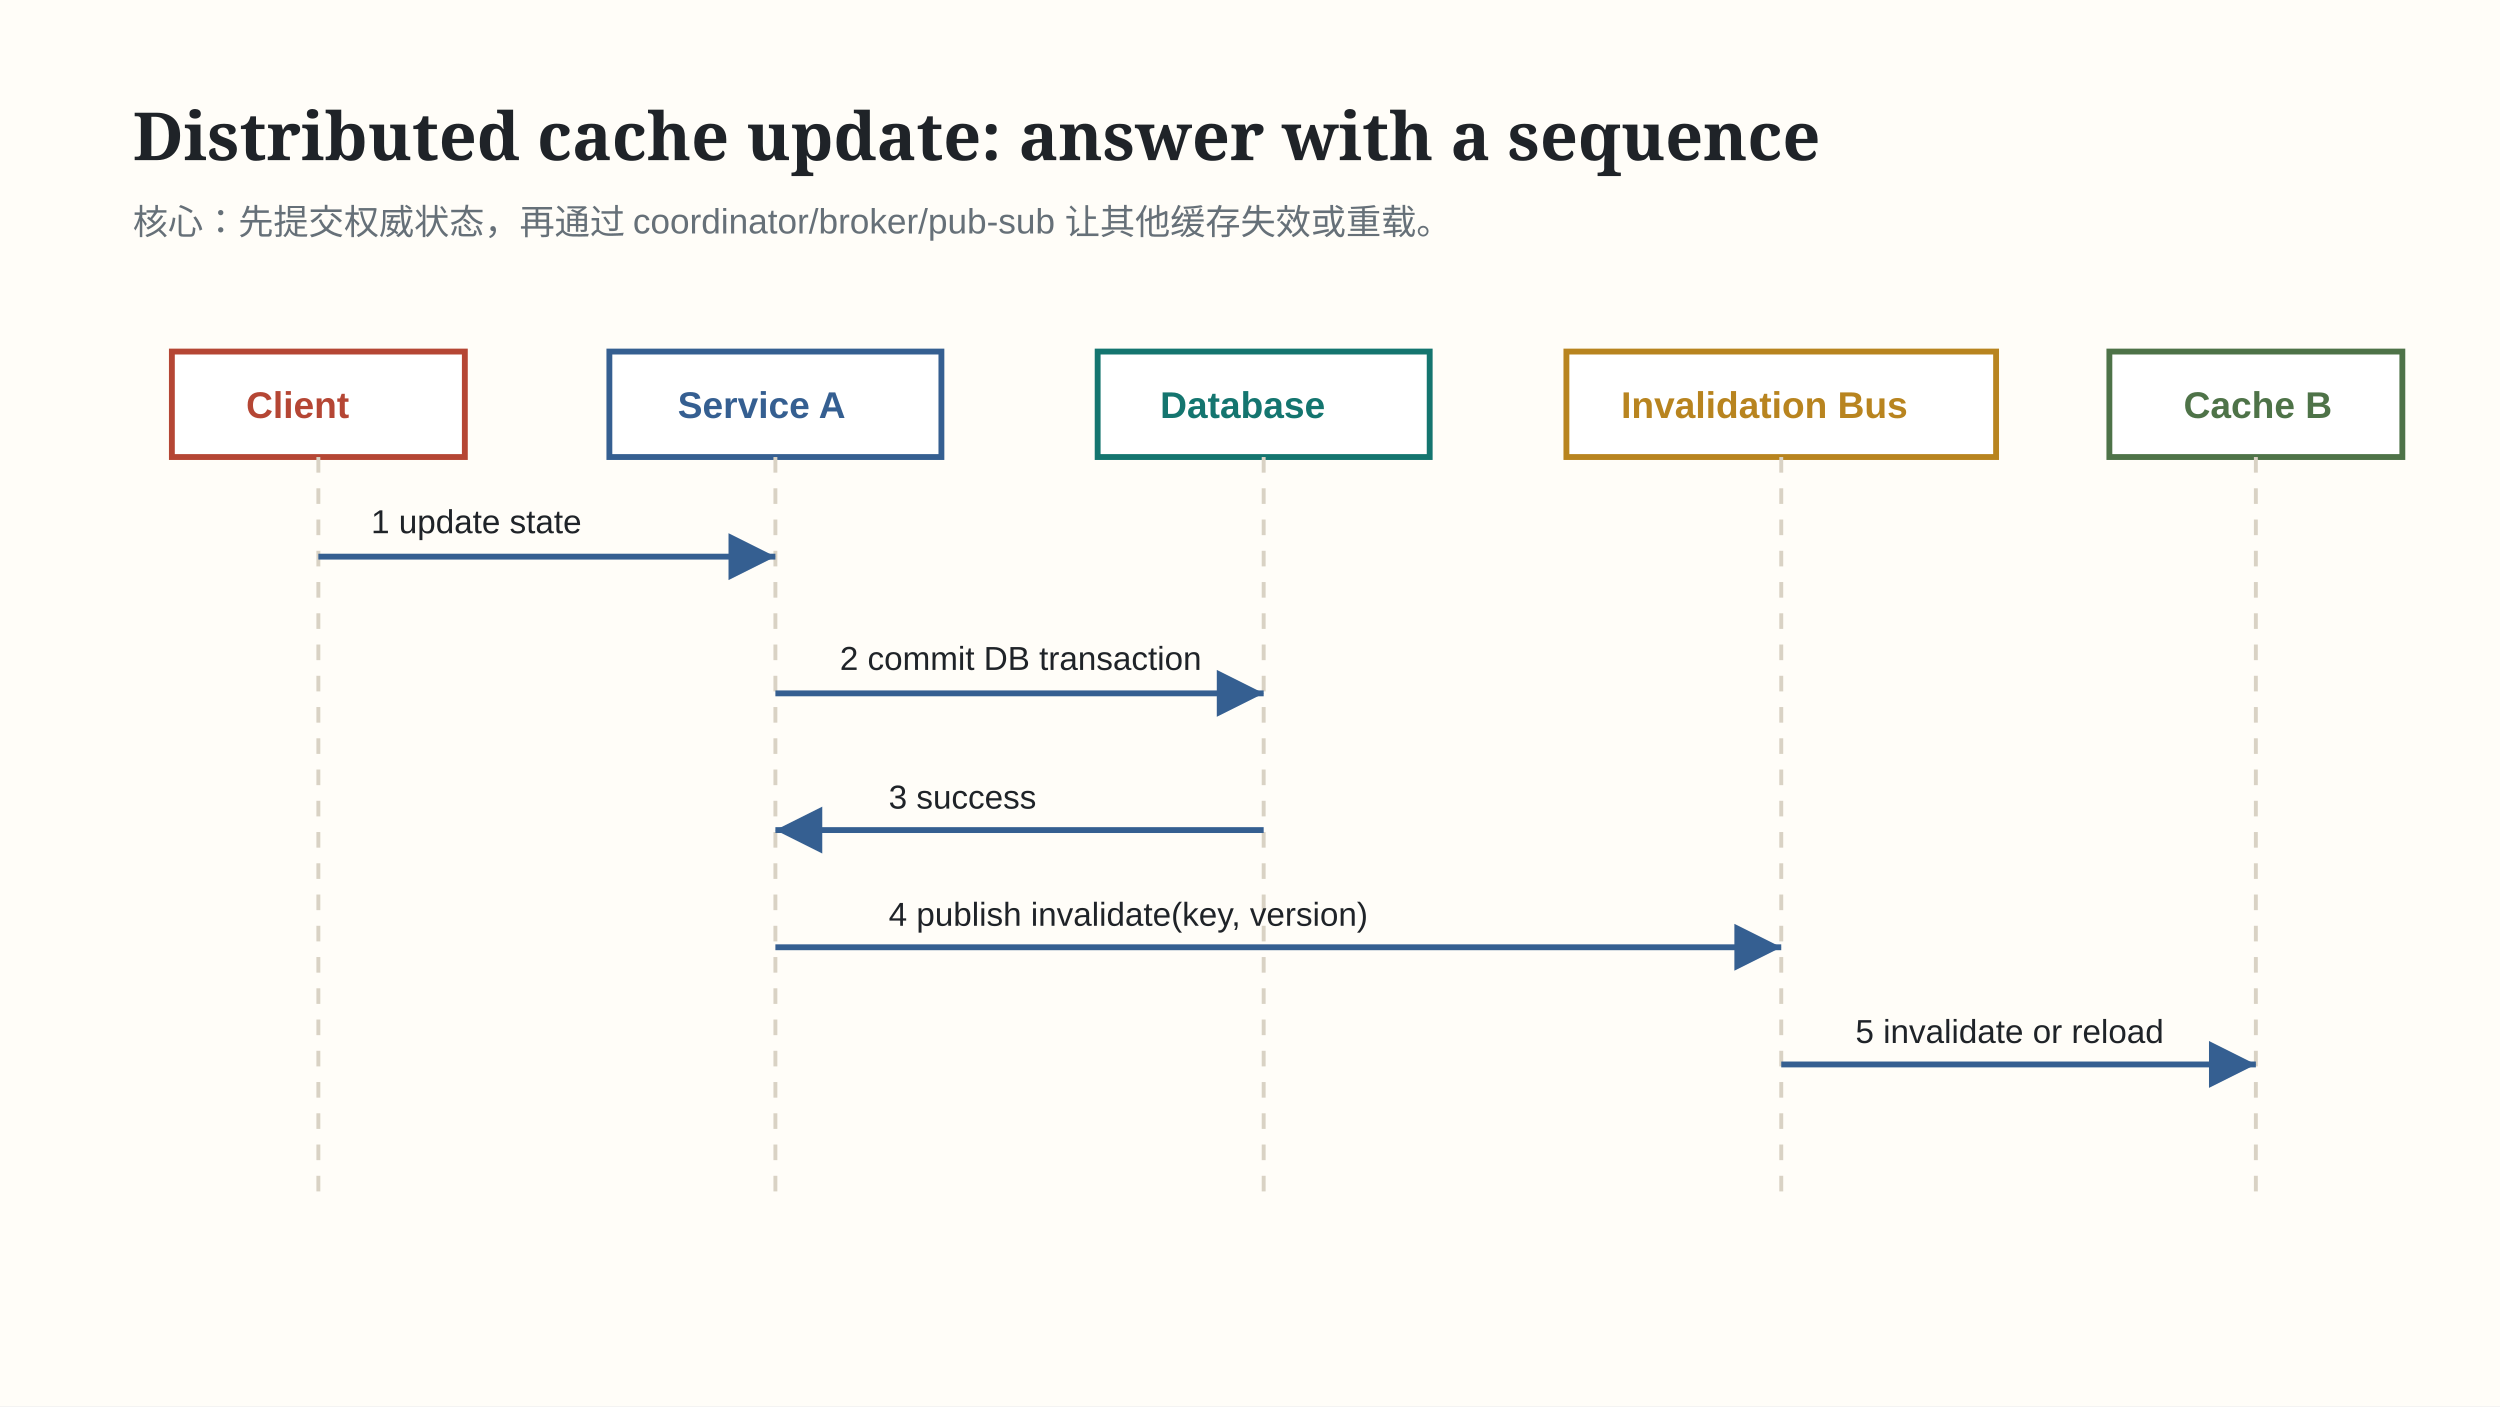
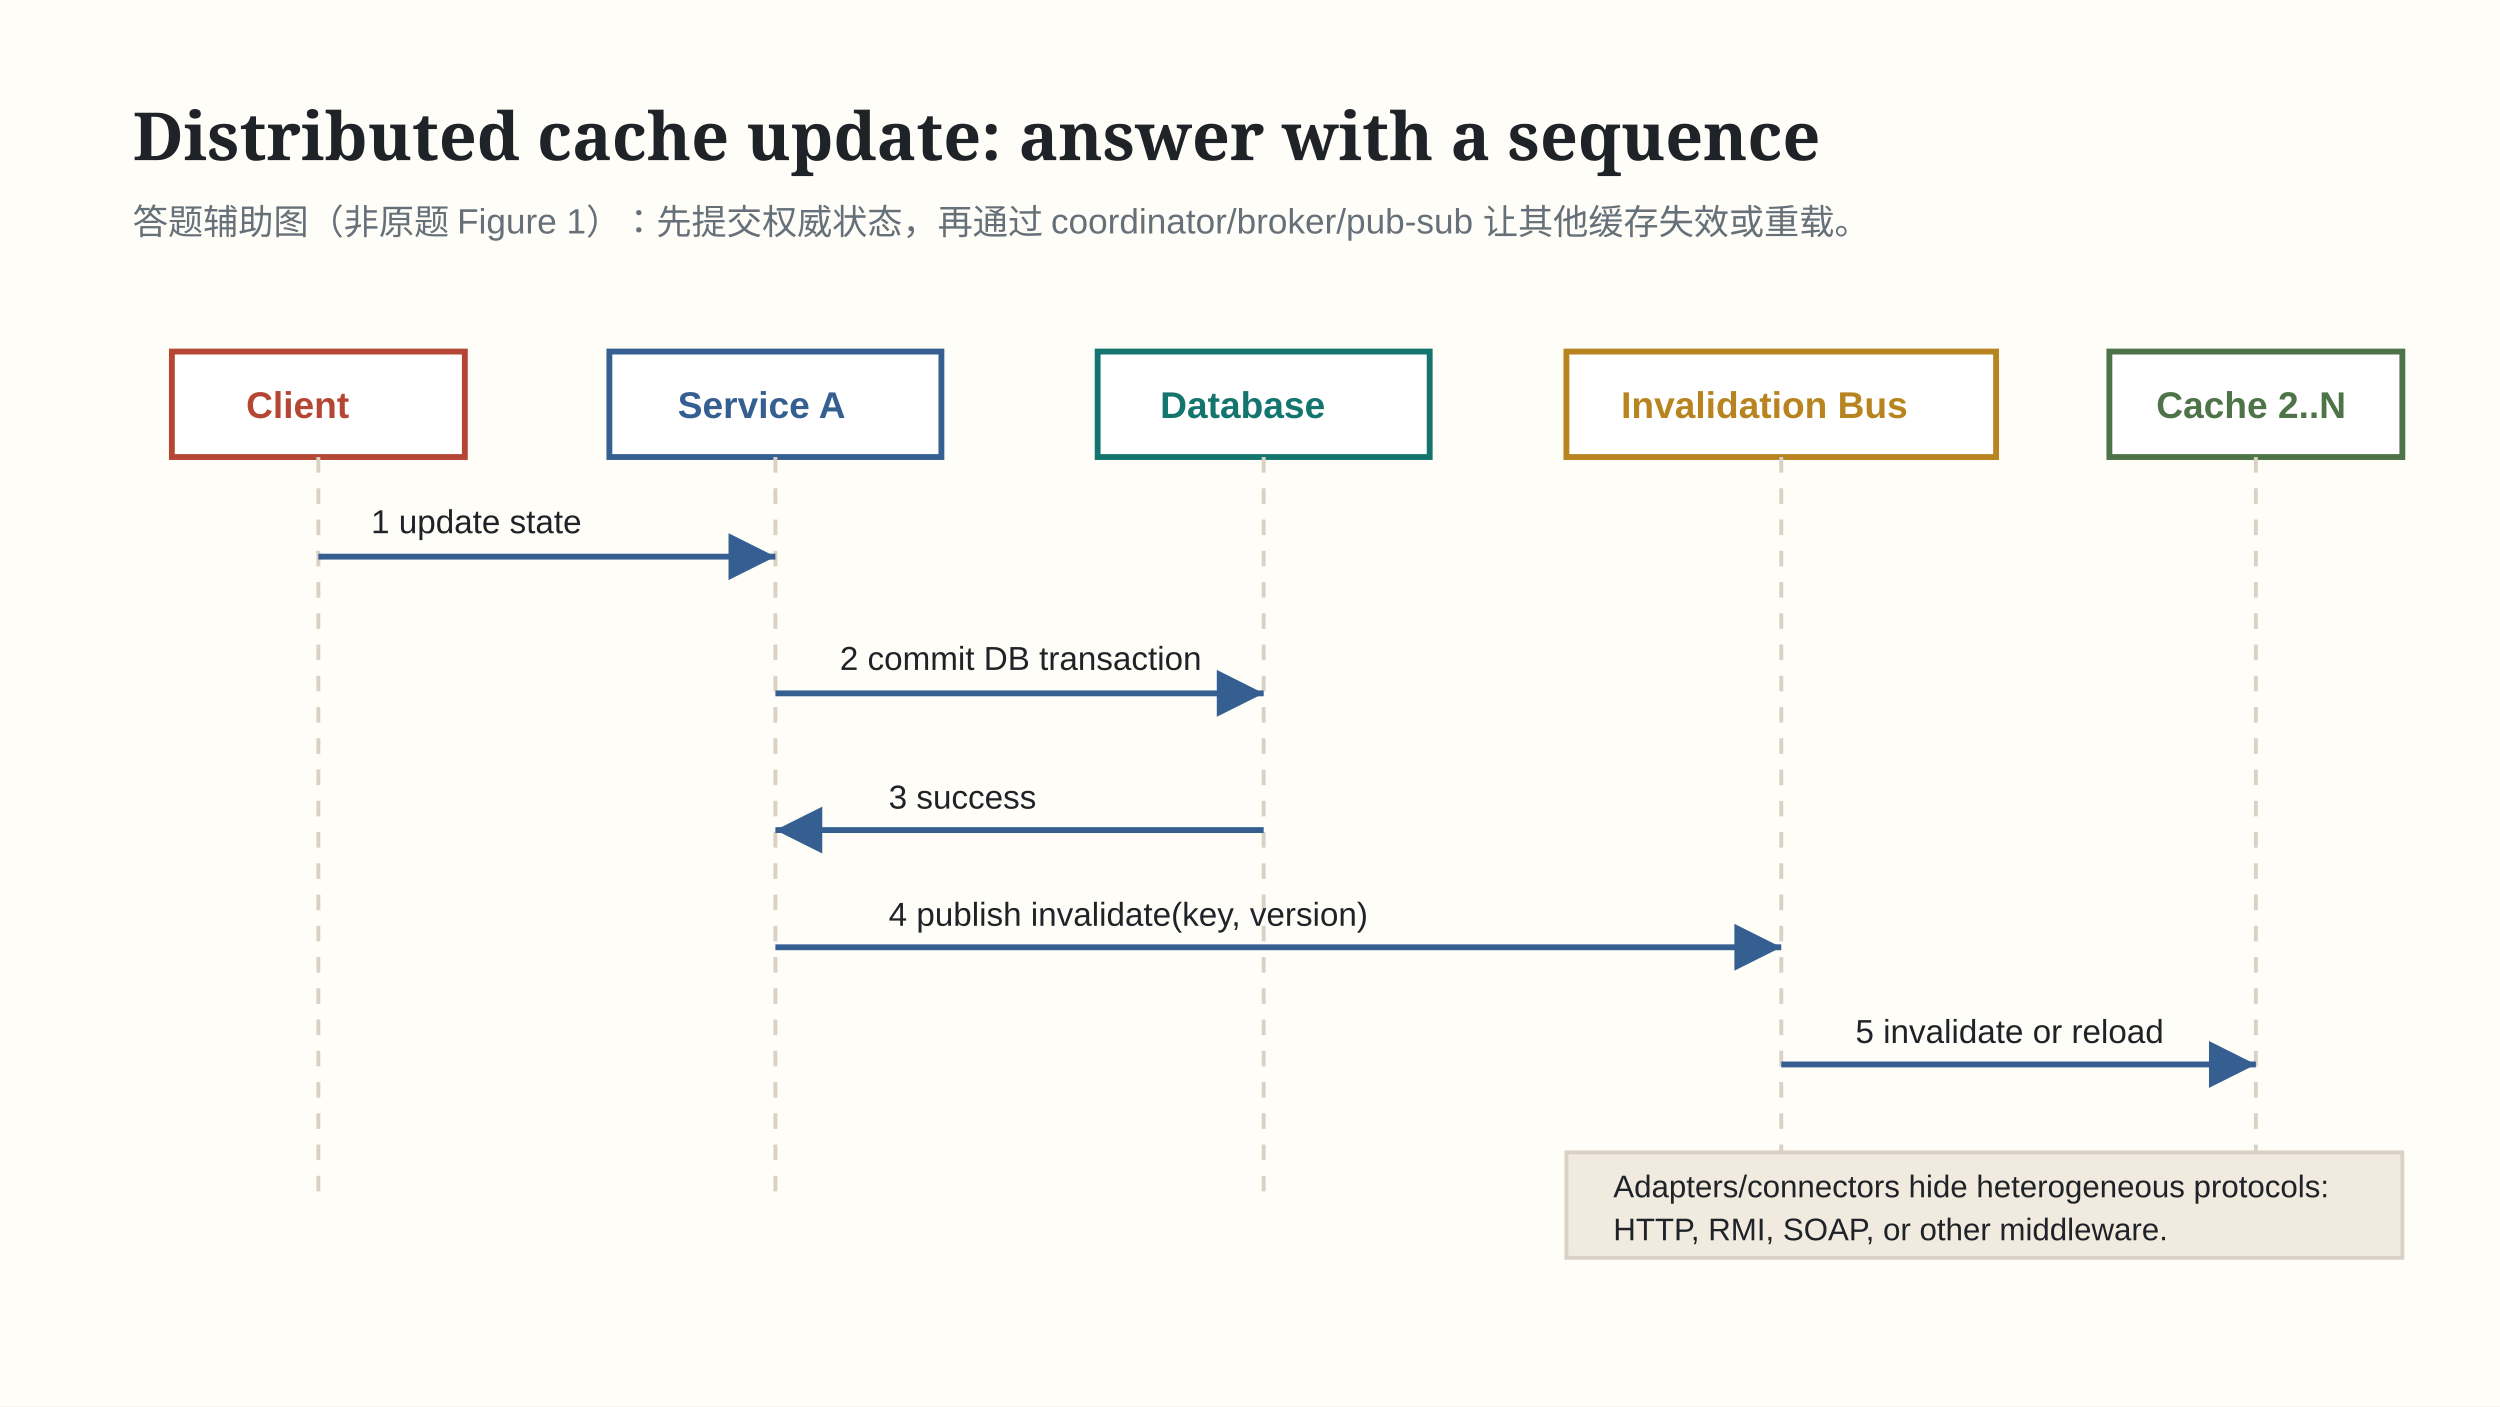
<svg xmlns="http://www.w3.org/2000/svg" width="1280" height="720" viewBox="0 0 1280 720" role="img" aria-labelledby="title desc">
  <rect width="1280" height="720" fill="#fffdf8" />
  <text x="68" y="82" font-family="Georgia,serif" font-size="34" font-weight="700" fill="#1f2328">Distributed cache update: answer with a sequence</text>
-   <text x="68" y="120" font-family="Avenir Next,Arial,sans-serif" font-size="18" fill="#667078">核心：先提交权威状态，再通过 coordinator/broker/pub-sub 让其他缓存失效或重载。</text>
+   <text x="68" y="120" font-family="Avenir Next,Arial,sans-serif" font-size="18" fill="#667078">答题辅助图（非原题 Figure 1）：先提交权威状态，再通过 coordinator/broker/pub-sub 让其他缓存失效或重载。</text>
  <defs>
    <marker id="arrow" markerWidth="12" markerHeight="12" refX="10" refY="6" orient="auto">
      <path d="M2,2 L10,6 L2,10 Z" fill="#355f91" />
    </marker>
  </defs>
  <g font-family="Avenir Next,Arial,sans-serif">
    <g font-size="19" font-weight="700">
      <rect x="88" y="180" width="150" height="54" fill="#ffffff" stroke="#b54634" stroke-width="3" />
      <text x="126" y="214" fill="#b54634">Client</text>
      <rect x="312" y="180" width="170" height="54" fill="#ffffff" stroke="#355f91" stroke-width="3" />
      <text x="347" y="214" fill="#355f91">Service A</text>
      <rect x="562" y="180" width="170" height="54" fill="#ffffff" stroke="#14756f" stroke-width="3" />
      <text x="594" y="214" fill="#14756f">Database</text>
      <rect x="802" y="180" width="220" height="54" fill="#ffffff" stroke="#b8841f" stroke-width="3" />
      <text x="830" y="214" fill="#b8841f">Invalidation Bus</text>
      <rect x="1080" y="180" width="150" height="54" fill="#ffffff" stroke="#4e7348" stroke-width="3" />
-       <text x="1118" y="214" fill="#4e7348">Cache B</text>
+       <text x="1104" y="214" fill="#4e7348">Cache 2..N</text>
    </g>
    <g stroke="#d9d2c4" stroke-width="2" stroke-dasharray="8 8">
      <line x1="163" y1="234" x2="163" y2="610" />
      <line x1="397" y1="234" x2="397" y2="610" />
      <line x1="647" y1="234" x2="647" y2="610" />
      <line x1="912" y1="234" x2="912" y2="610" />
      <line x1="1155" y1="234" x2="1155" y2="610" />
    </g>
    <g font-size="17" fill="#1f2328">
      <line x1="163" y1="285" x2="397" y2="285" stroke="#355f91" stroke-width="3" marker-end="url(#arrow)" />
      <text x="190" y="273">1 update state</text>
      <line x1="397" y1="355" x2="647" y2="355" stroke="#355f91" stroke-width="3" marker-end="url(#arrow)" />
      <text x="430" y="343">2 commit DB transaction</text>
      <line x1="647" y1="425" x2="397" y2="425" stroke="#355f91" stroke-width="3" marker-end="url(#arrow)" />
      <text x="455" y="414">3 success</text>
      <line x1="397" y1="485" x2="912" y2="485" stroke="#355f91" stroke-width="3" marker-end="url(#arrow)" />
      <text x="455" y="474">4 publish invalidate(key, version)</text>
      <line x1="912" y1="545" x2="1155" y2="545" stroke="#355f91" stroke-width="3" marker-end="url(#arrow)" />
      <text x="950" y="534">5 invalidate or reload</text>
    </g>
+     <rect x="802" y="590" width="428" height="54" fill="#f0eadf" stroke="#d9d2c4" stroke-width="2" />
+     <text x="826" y="613" font-size="16" fill="#1f2328">Adapters/connectors hide heterogeneous protocols:</text>
+     <text x="826" y="635" font-size="16" fill="#1f2328">HTTP, RMI, SOAP, or other middleware.</text>
  </g>
</svg>
